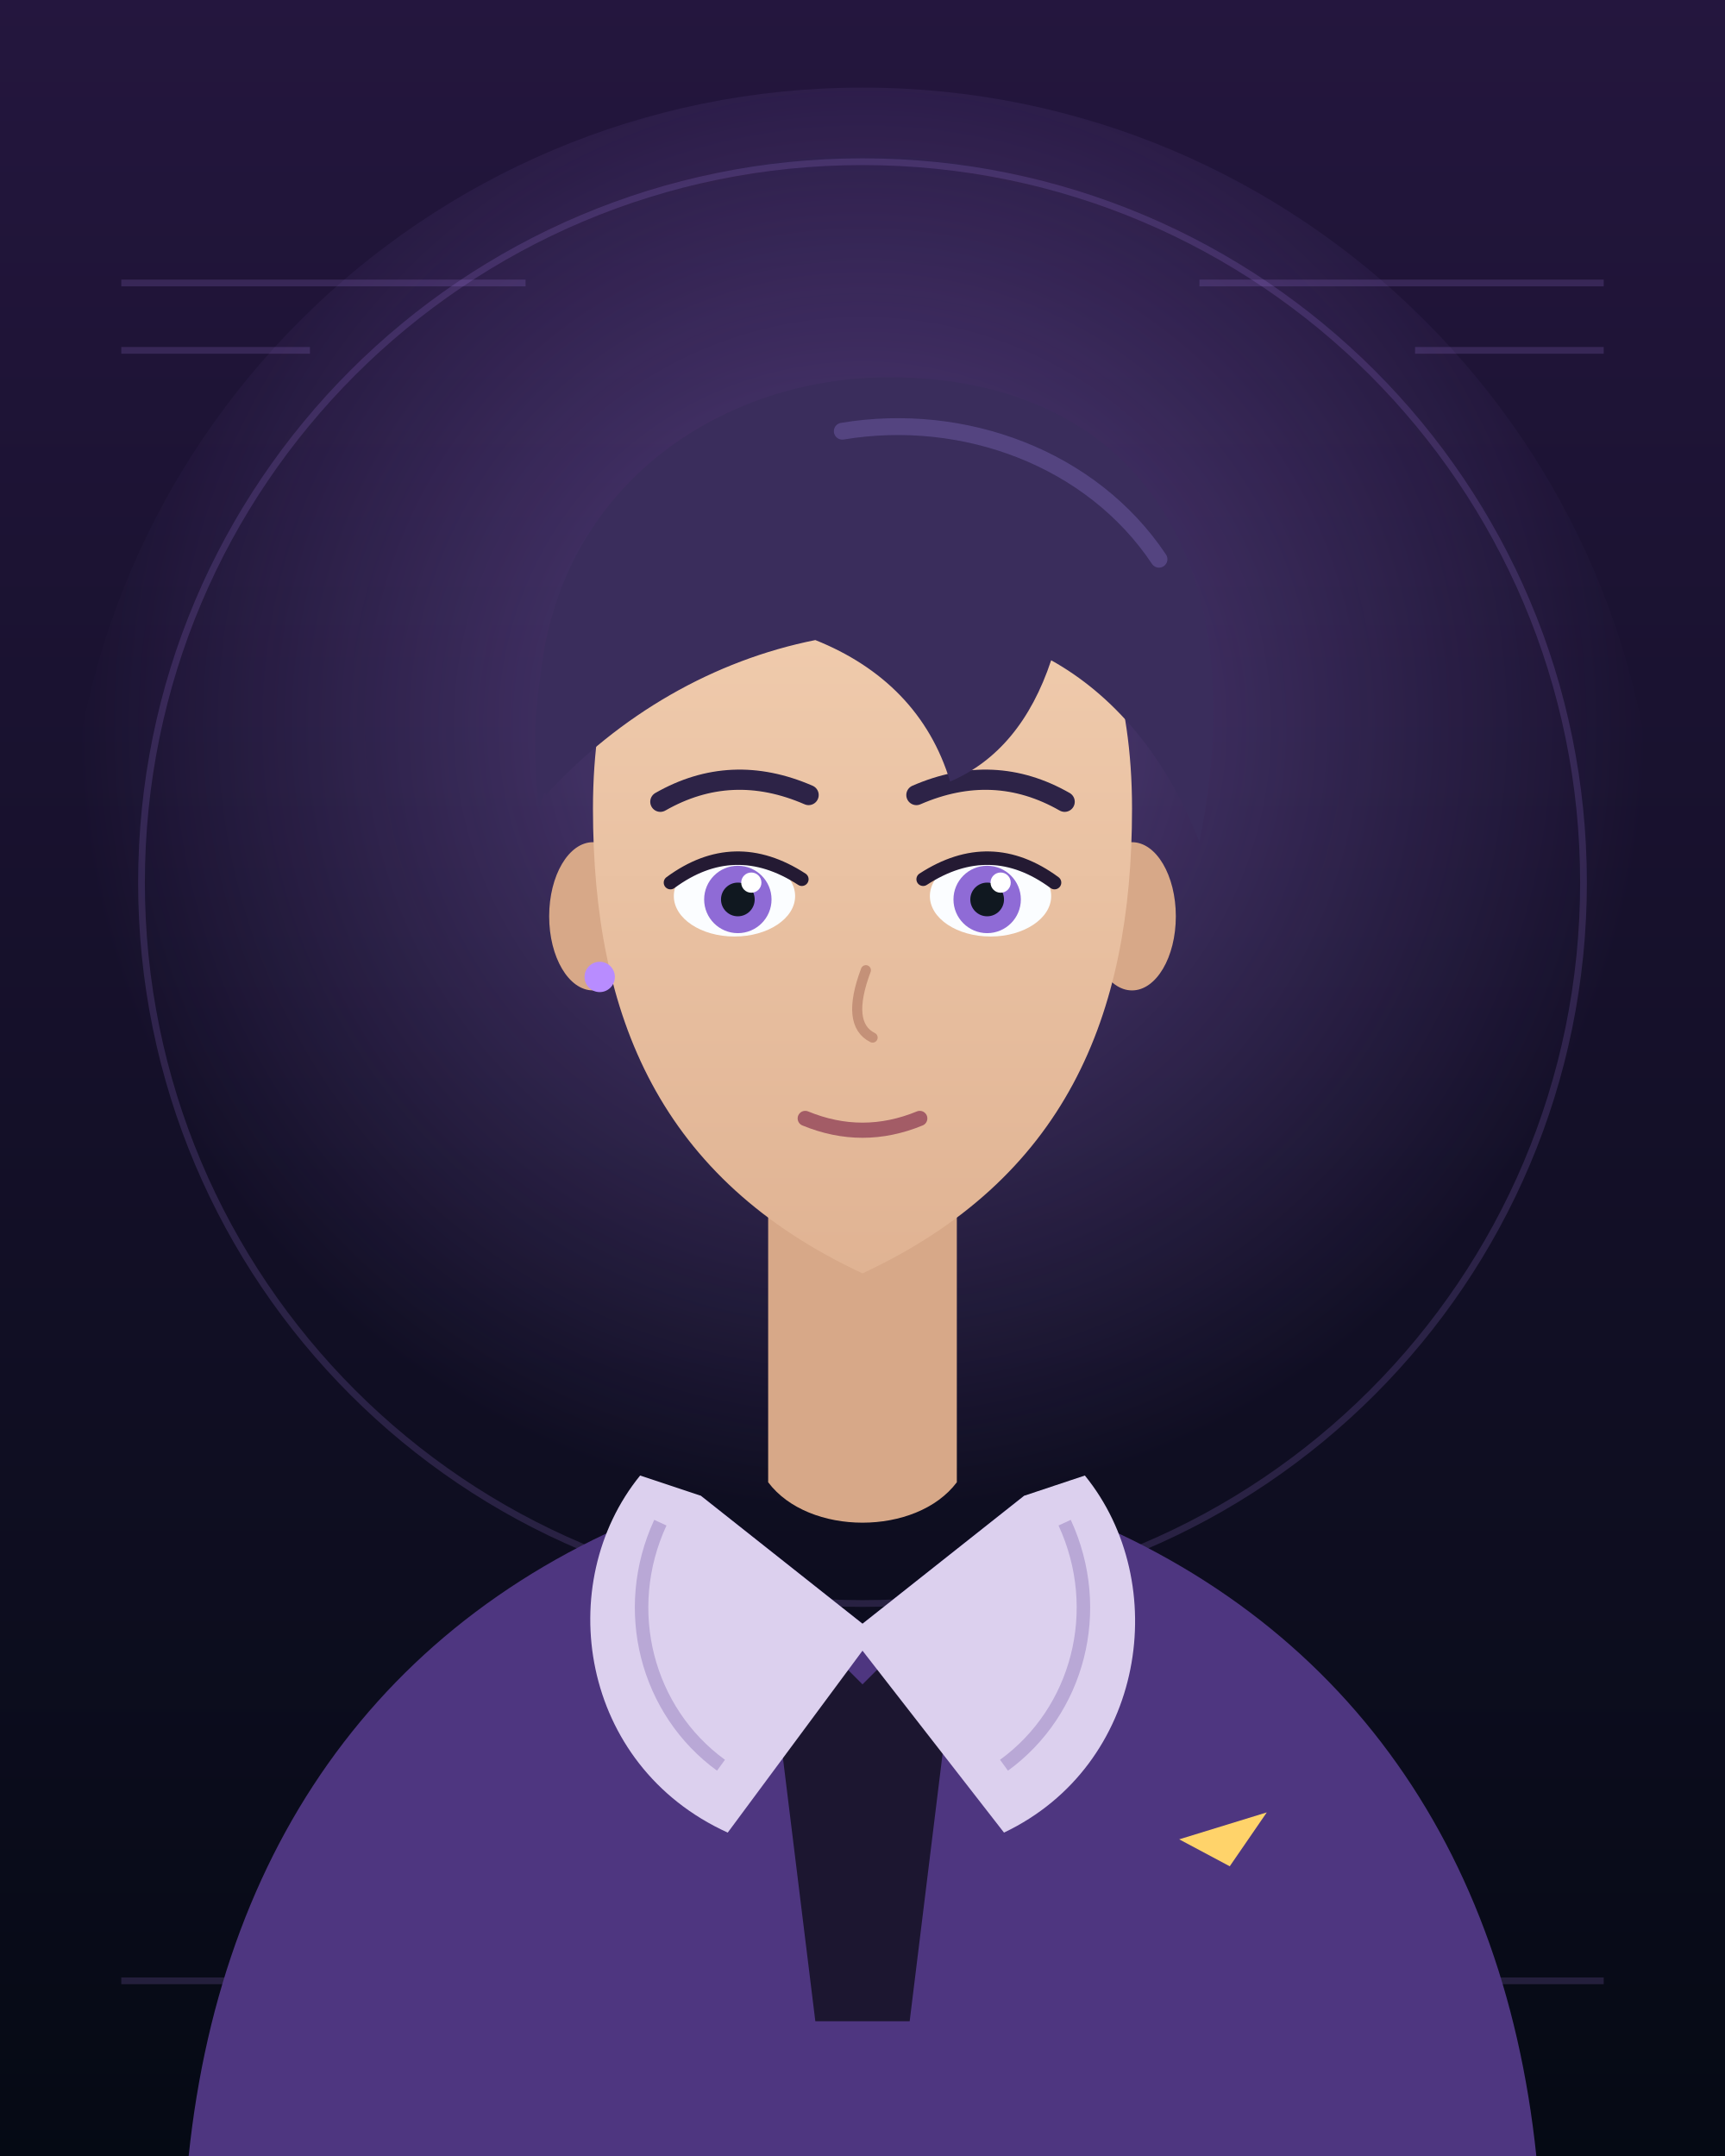
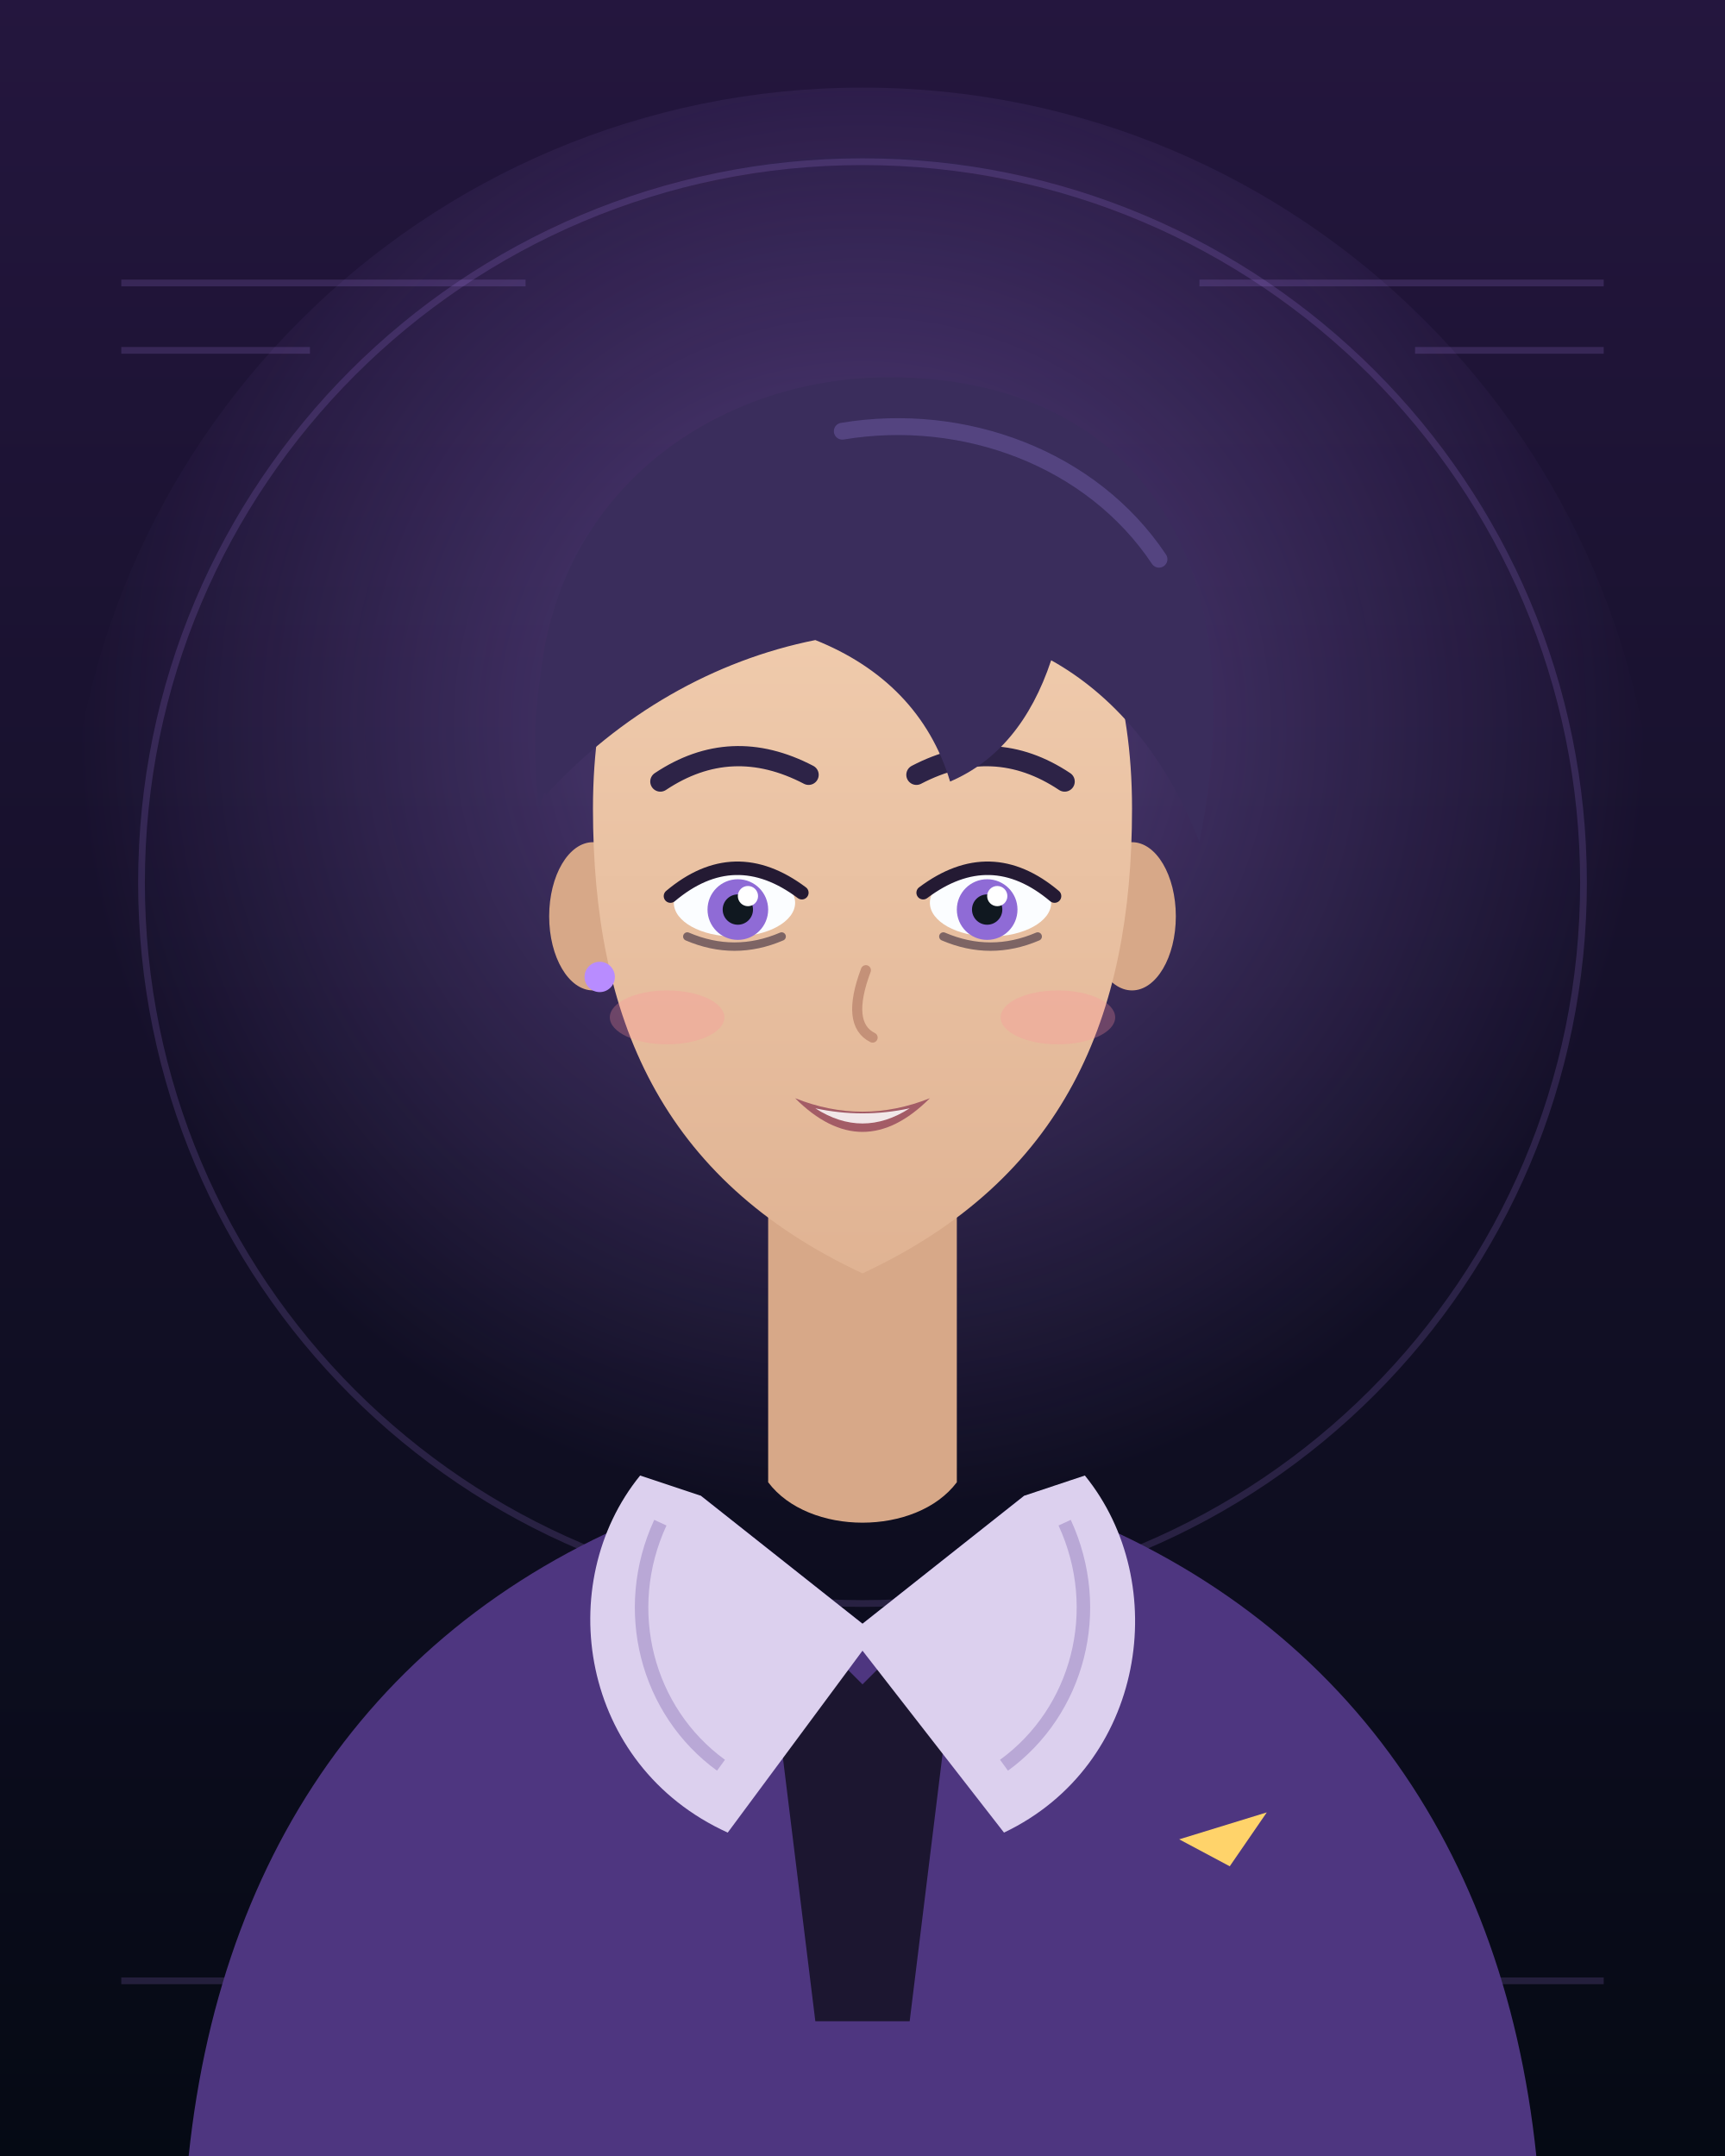
<svg xmlns="http://www.w3.org/2000/svg" width="512" height="640" viewBox="0 0 512 640">
  <defs>
    <linearGradient id="bg" x1="0" y1="0" x2="0" y2="1">
      <stop offset="0" stop-color="#24163e" />
      <stop offset="1" stop-color="#050a14" />
    </linearGradient>
    <radialGradient id="glow" cx="0.5" cy="0.4" r="0.5">
      <stop offset="0" stop-color="#b88cff" stop-opacity="0.38" />
      <stop offset="1" stop-color="#b88cff" stop-opacity="0" />
    </radialGradient>
    <linearGradient id="skin" x1="0" y1="0" x2="0" y2="1">
      <stop offset="0" stop-color="#f3d0b2" />
      <stop offset="1" stop-color="#e0b393" />
    </linearGradient>
  </defs>
  <rect width="512" height="640" fill="url(#bg)" />
  <circle cx="256" cy="262" r="236" fill="url(#glow)" />
  <g stroke="#b88cff" stroke-opacity="0.16" stroke-width="2" fill="none">
    <path d="M36 84h120M356 84h120M36 104h56M420 104h56M36 588h60M416 588h60" />
    <circle cx="256" cy="262" r="214" />
  </g>
  <path d="M160 240 C150 160 204 118 262 118 C320 118 364 160 354 240 C352 226 344 212 334 204 L186 204 C176 214 164 226 160 240 Z" fill="#3a2d5c" />
  <path d="M56 640 C66 544 118 474 208 444 L256 482 L304 444 C394 474 446 544 456 640 Z" fill="#4e3680" />
  <path d="M226 470 L256 500 L286 470 L270 600 L242 600 Z" fill="#1c1630" />
  <path d="M190 438 C164 470 172 524 216 544 L256 490 L298 544 C340 524 348 470 322 438 L304 444 L256 482 L208 444 Z" fill="#dcd0ee" />
  <path d="M196 452 C184 478 192 508 214 524" stroke="#b9a8d6" stroke-width="4" fill="none" />
  <path d="M316 452 C328 478 320 508 298 524" stroke="#b9a8d6" stroke-width="4" fill="none" />
  <path d="M350 546 l26 -8 l-11 16 z" fill="#ffd36a" />
  <path d="M228 330 L228 440 C240 456 272 456 284 440 L284 330 Z" fill="#d7a888" />
  <ellipse cx="176" cy="272" rx="13" ry="22" fill="#d7a888" />
  <ellipse cx="336" cy="272" rx="13" ry="22" fill="#d7a888" />
  <path d="M176 240 C176 172 212 142 256 142 C300 142 336 172 336 240 C336 302 316 350 256 378 C196 350 176 302 176 240 Z" fill="url(#skin)" />
-   <path d="M196 238 Q217 226 240 236" stroke="#2d2347" stroke-width="6" fill="none" stroke-linecap="round" />
-   <path d="M272 236 Q295 226 316 238" stroke="#2d2347" stroke-width="6" fill="none" stroke-linecap="round" />
-   <ellipse cx="218" cy="266" rx="18" ry="12" fill="#fbfdff" />
-   <circle cx="219" cy="267" r="10" fill="#8f6bd6" />
-   <circle cx="219" cy="267" r="5" fill="#101820" />
-   <circle cx="223" cy="262" r="3" fill="#ffffff" />
-   <ellipse cx="294" cy="266" rx="18" ry="12" fill="#fbfdff" />
-   <circle cx="293" cy="267" r="10" fill="#8f6bd6" />
-   <circle cx="293" cy="267" r="5" fill="#101820" />
-   <circle cx="297" cy="262" r="3" fill="#ffffff" />
-   <path d="M199 262 Q218 248 238 261" stroke="#241a33" stroke-width="4" fill="none" stroke-linecap="round" />
-   <path d="M274 261 Q294 248 313 262" stroke="#241a33" stroke-width="4" fill="none" stroke-linecap="round" />
+   <path d="M196 232 Q217 218 240 230" stroke="#2d2347" stroke-width="6" fill="none" stroke-linecap="round" />
+   <path d="M272 230 Q295 218 316 232" stroke="#2d2347" stroke-width="6" fill="none" stroke-linecap="round" />
+   <ellipse cx="218" cy="268" rx="18" ry="10" fill="#fbfdff" />
+   <circle cx="219" cy="270" r="9" fill="#8f6bd6" />
+   <circle cx="219" cy="270" r="4.5" fill="#101820" />
+   <circle cx="222" cy="266" r="3" fill="#ffffff" />
+   <ellipse cx="294" cy="268" rx="18" ry="10" fill="#fbfdff" />
+   <circle cx="293" cy="270" r="9" fill="#8f6bd6" />
+   <circle cx="293" cy="270" r="4.5" fill="#101820" />
+   <circle cx="296" cy="266" r="3" fill="#ffffff" />
+   <path d="M199 266 Q218 250 238 265" stroke="#241a33" stroke-width="4" fill="none" stroke-linecap="round" />
+   <path d="M274 265 Q294 250 313 266" stroke="#241a33" stroke-width="4" fill="none" stroke-linecap="round" />
+   <path d="M204 278 Q218 284 232 278" stroke="#241a33" stroke-width="2.5" fill="none" stroke-linecap="round" opacity="0.55" />
+   <path d="M280 278 Q294 284 308 278" stroke="#241a33" stroke-width="2.5" fill="none" stroke-linecap="round" opacity="0.55" />
+   <ellipse cx="198" cy="302" rx="17" ry="8" fill="#ff8f9a" opacity="0.28" />
+   <ellipse cx="314" cy="302" rx="17" ry="8" fill="#ff8f9a" opacity="0.28" />
  <path d="M257 288 Q251 304 259 308" stroke="#c49178" stroke-width="3" fill="none" stroke-linecap="round" />
-   <path d="M239 332 Q256 339 273 332" stroke="#a35c66" stroke-width="4.5" fill="none" stroke-linecap="round" />
+   <path d="M236 326 Q256 346 276 326 Q256 334 236 326 Z" fill="#a35c66" />
+   <path d="M242 329 Q256 338 270 329 Q256 332 242 329 Z" fill="#ffffff" opacity="0.85" />
  <path d="M162 236 C148 158 204 112 264 112 C332 112 374 160 356 250 C346 224 330 206 312 196 C306 214 296 226 282 232 C276 212 262 198 242 190 C212 196 184 212 162 236 Z" fill="#3a2d5c" />
  <path d="M250 128 C286 122 324 136 344 166" stroke="#5a4a8a" stroke-width="5" fill="none" stroke-linecap="round" opacity="0.8" />
  <circle cx="178" cy="290" r="4.5" fill="#b88cff" />
</svg>
